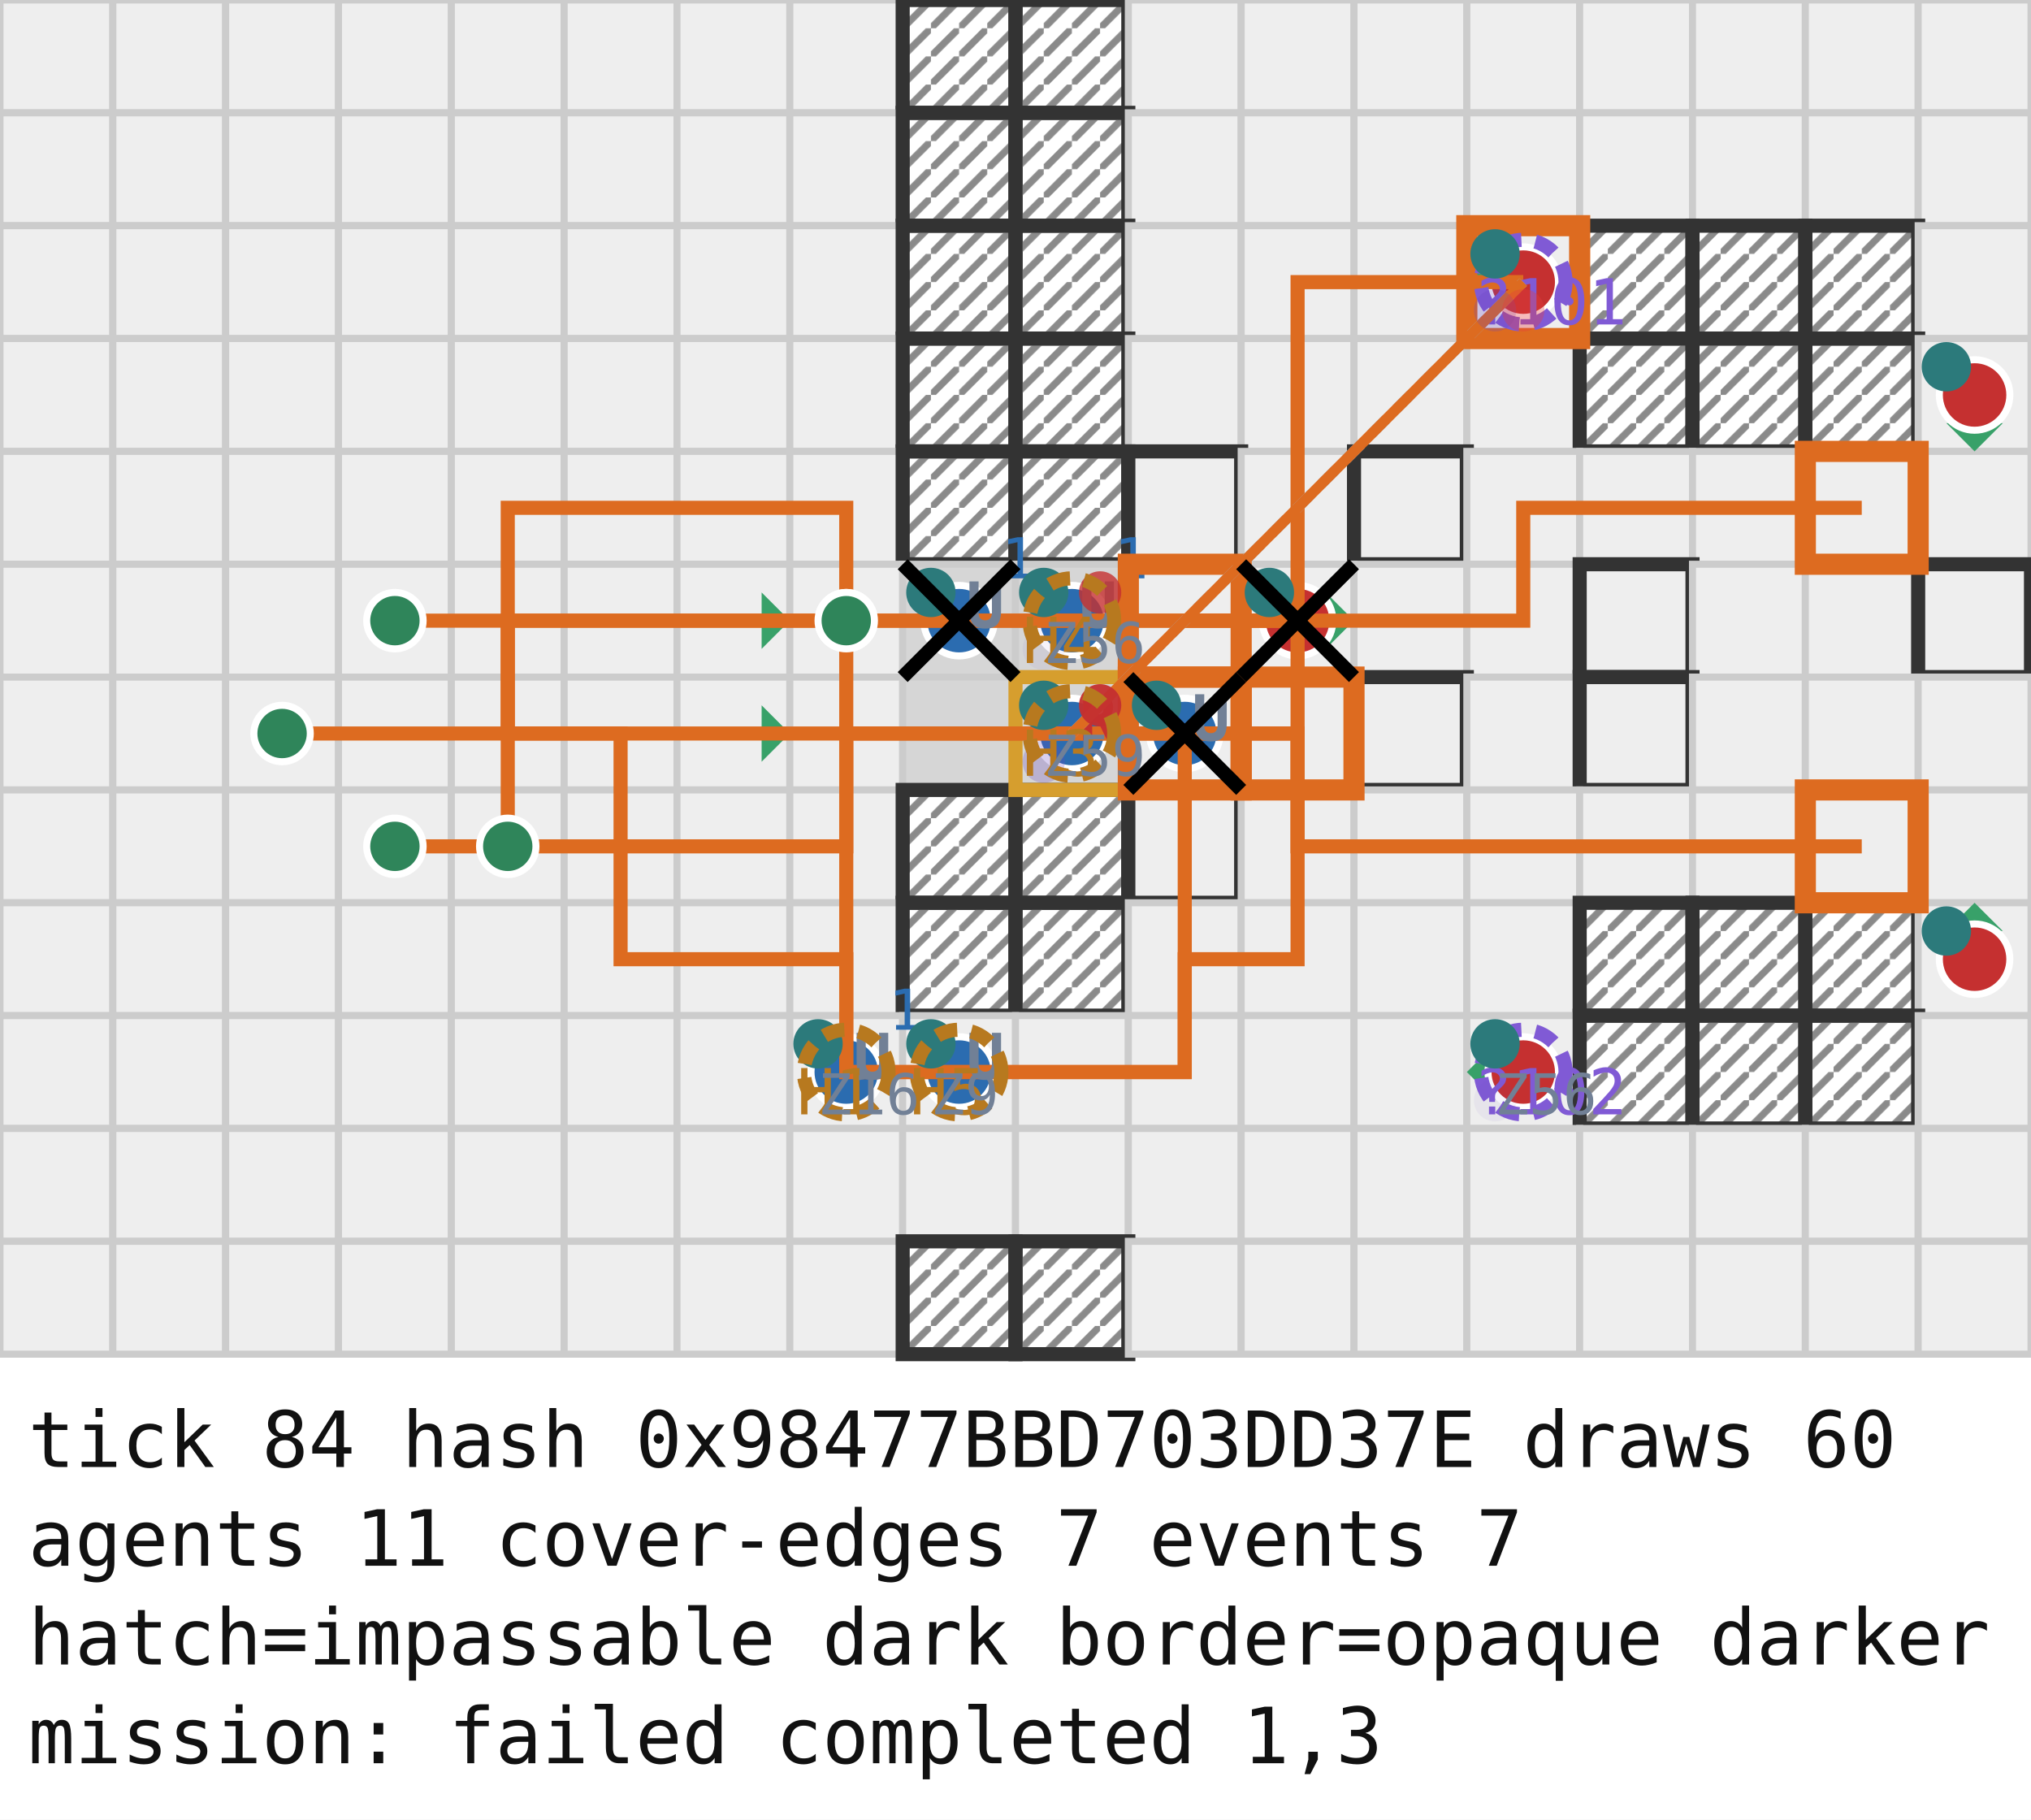
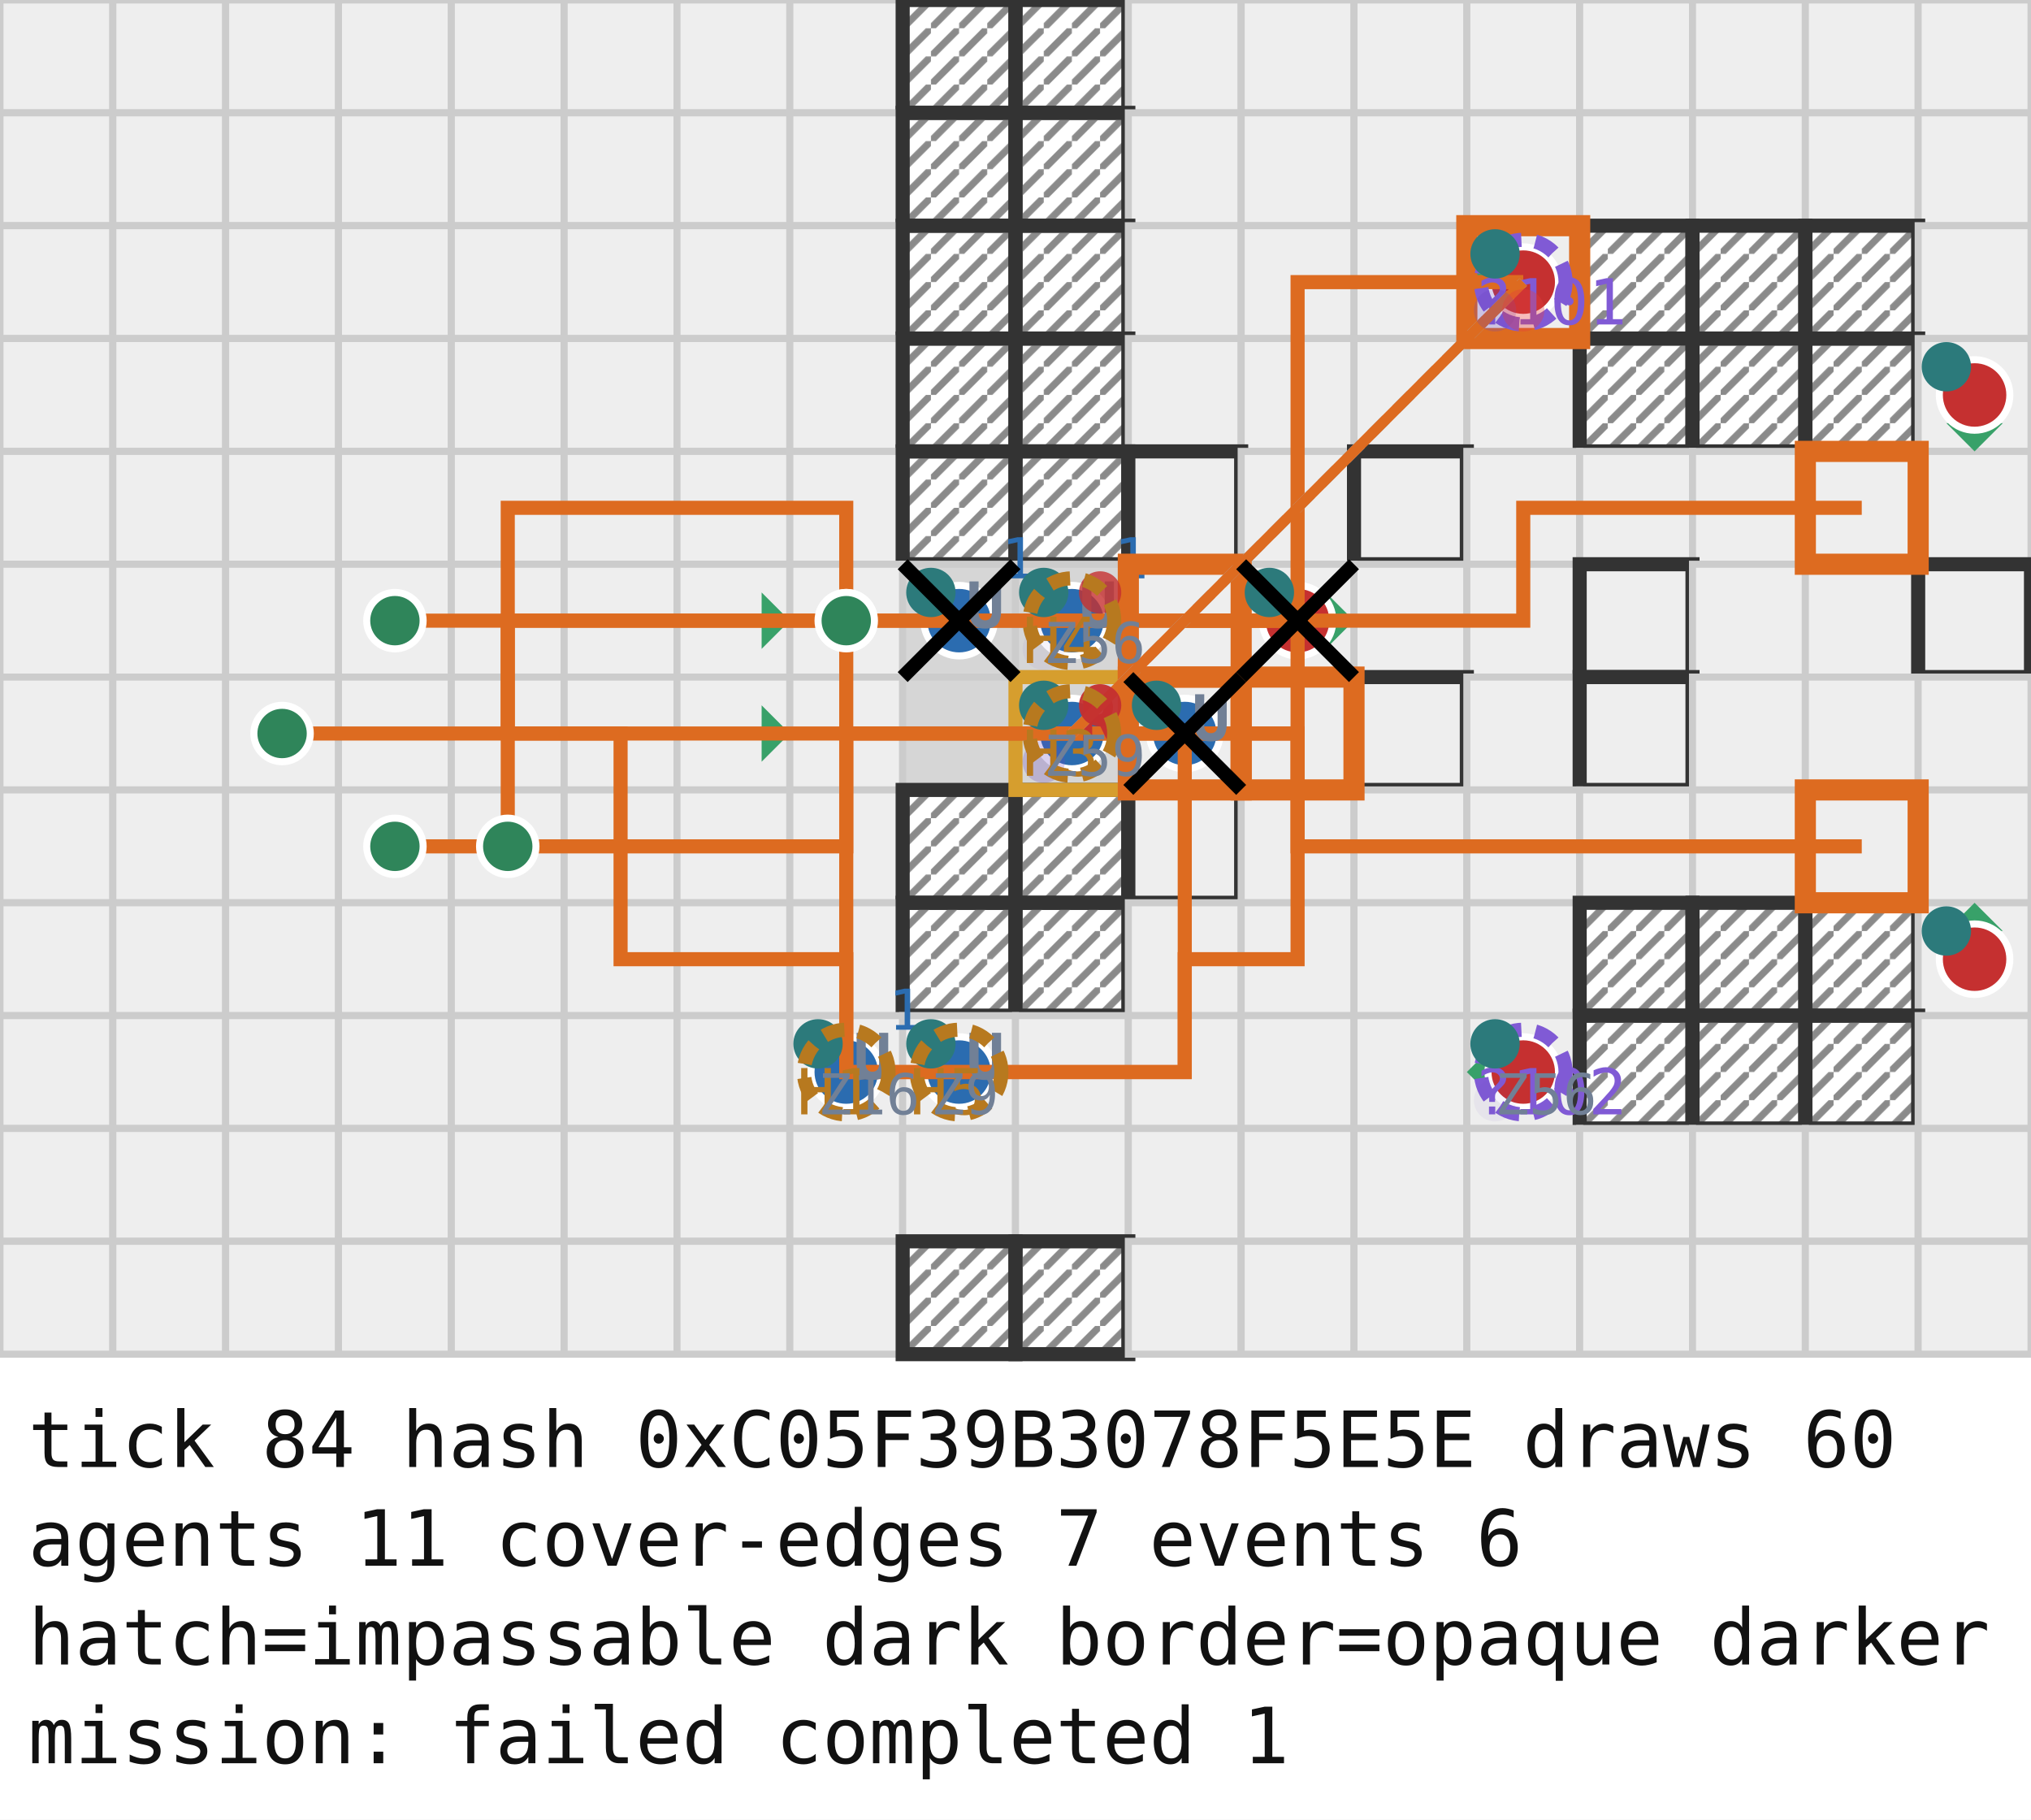
<svg xmlns="http://www.w3.org/2000/svg" width="288" height="258" viewBox="0 0 288 258">
  <defs>
    <pattern id="cw-hatch" width="4" height="4" patternUnits="userSpaceOnUse">
      <path d="M0,4 L4,0" stroke="#8a8a8a" stroke-width="1" />
    </pattern>
  </defs>
  <rect x="0" y="0" width="288" height="258" fill="#ffffff" />
  <rect x="0" y="0" width="16" height="16" fill="rgb(238,238,238)" stroke="#cccccc" stroke-width="1" />
  <rect x="16" y="0" width="16" height="16" fill="rgb(238,238,238)" stroke="#cccccc" stroke-width="1" />
  <rect x="32" y="0" width="16" height="16" fill="rgb(238,238,238)" stroke="#cccccc" stroke-width="1" />
  <rect x="48" y="0" width="16" height="16" fill="rgb(238,238,238)" stroke="#cccccc" stroke-width="1" />
  <rect x="64" y="0" width="16" height="16" fill="rgb(238,238,238)" stroke="#cccccc" stroke-width="1" />
  <rect x="80" y="0" width="16" height="16" fill="rgb(238,238,238)" stroke="#cccccc" stroke-width="1" />
  <rect x="96" y="0" width="16" height="16" fill="rgb(238,238,238)" stroke="#cccccc" stroke-width="1" />
  <rect x="112" y="0" width="16" height="16" fill="rgb(238,238,238)" stroke="#cccccc" stroke-width="1" />
  <rect x="128" y="0" width="16" height="16" fill="url(#cw-hatch)" stroke="#333333" stroke-width="2" />
  <rect x="144" y="0" width="16" height="16" fill="url(#cw-hatch)" stroke="#333333" stroke-width="2" />
  <rect x="160" y="0" width="16" height="16" fill="rgb(238,238,238)" stroke="#cccccc" stroke-width="1" />
  <rect x="176" y="0" width="16" height="16" fill="rgb(238,238,238)" stroke="#cccccc" stroke-width="1" />
  <rect x="192" y="0" width="16" height="16" fill="rgb(238,238,238)" stroke="#cccccc" stroke-width="1" />
  <rect x="208" y="0" width="16" height="16" fill="rgb(238,238,238)" stroke="#cccccc" stroke-width="1" />
  <rect x="224" y="0" width="16" height="16" fill="rgb(238,238,238)" stroke="#cccccc" stroke-width="1" />
  <rect x="240" y="0" width="16" height="16" fill="rgb(238,238,238)" stroke="#cccccc" stroke-width="1" />
  <rect x="256" y="0" width="16" height="16" fill="rgb(238,238,238)" stroke="#cccccc" stroke-width="1" />
  <rect x="272" y="0" width="16" height="16" fill="rgb(238,238,238)" stroke="#cccccc" stroke-width="1" />
  <rect x="0" y="16" width="16" height="16" fill="rgb(238,238,238)" stroke="#cccccc" stroke-width="1" />
  <rect x="16" y="16" width="16" height="16" fill="rgb(238,238,238)" stroke="#cccccc" stroke-width="1" />
  <rect x="32" y="16" width="16" height="16" fill="rgb(238,238,238)" stroke="#cccccc" stroke-width="1" />
  <rect x="48" y="16" width="16" height="16" fill="rgb(238,238,238)" stroke="#cccccc" stroke-width="1" />
  <rect x="64" y="16" width="16" height="16" fill="rgb(238,238,238)" stroke="#cccccc" stroke-width="1" />
  <rect x="80" y="16" width="16" height="16" fill="rgb(238,238,238)" stroke="#cccccc" stroke-width="1" />
  <rect x="96" y="16" width="16" height="16" fill="rgb(238,238,238)" stroke="#cccccc" stroke-width="1" />
  <rect x="112" y="16" width="16" height="16" fill="rgb(238,238,238)" stroke="#cccccc" stroke-width="1" />
  <rect x="128" y="16" width="16" height="16" fill="url(#cw-hatch)" stroke="#333333" stroke-width="2" />
  <rect x="144" y="16" width="16" height="16" fill="url(#cw-hatch)" stroke="#333333" stroke-width="2" />
  <rect x="160" y="16" width="16" height="16" fill="rgb(238,238,238)" stroke="#cccccc" stroke-width="1" />
  <rect x="176" y="16" width="16" height="16" fill="rgb(238,238,238)" stroke="#cccccc" stroke-width="1" />
  <rect x="192" y="16" width="16" height="16" fill="rgb(238,238,238)" stroke="#cccccc" stroke-width="1" />
  <rect x="208" y="16" width="16" height="16" fill="rgb(238,238,238)" stroke="#cccccc" stroke-width="1" />
  <rect x="224" y="16" width="16" height="16" fill="rgb(238,238,238)" stroke="#cccccc" stroke-width="1" />
  <rect x="240" y="16" width="16" height="16" fill="rgb(238,238,238)" stroke="#cccccc" stroke-width="1" />
  <rect x="256" y="16" width="16" height="16" fill="rgb(238,238,238)" stroke="#cccccc" stroke-width="1" />
  <rect x="272" y="16" width="16" height="16" fill="rgb(238,238,238)" stroke="#cccccc" stroke-width="1" />
  <rect x="0" y="32" width="16" height="16" fill="rgb(238,238,238)" stroke="#cccccc" stroke-width="1" />
  <rect x="16" y="32" width="16" height="16" fill="rgb(238,238,238)" stroke="#cccccc" stroke-width="1" />
  <rect x="32" y="32" width="16" height="16" fill="rgb(238,238,238)" stroke="#cccccc" stroke-width="1" />
  <rect x="48" y="32" width="16" height="16" fill="rgb(238,238,238)" stroke="#cccccc" stroke-width="1" />
  <rect x="64" y="32" width="16" height="16" fill="rgb(238,238,238)" stroke="#cccccc" stroke-width="1" />
  <rect x="80" y="32" width="16" height="16" fill="rgb(238,238,238)" stroke="#cccccc" stroke-width="1" />
  <rect x="96" y="32" width="16" height="16" fill="rgb(238,238,238)" stroke="#cccccc" stroke-width="1" />
  <rect x="112" y="32" width="16" height="16" fill="rgb(238,238,238)" stroke="#cccccc" stroke-width="1" />
  <rect x="128" y="32" width="16" height="16" fill="url(#cw-hatch)" stroke="#333333" stroke-width="2" />
  <rect x="144" y="32" width="16" height="16" fill="url(#cw-hatch)" stroke="#333333" stroke-width="2" />
  <rect x="160" y="32" width="16" height="16" fill="rgb(238,238,238)" stroke="#cccccc" stroke-width="1" />
  <rect x="176" y="32" width="16" height="16" fill="rgb(238,238,238)" stroke="#cccccc" stroke-width="1" />
  <rect x="192" y="32" width="16" height="16" fill="rgb(238,238,238)" stroke="#cccccc" stroke-width="1" />
  <rect x="208" y="32" width="16" height="16" fill="rgb(238,238,238)" stroke="#cccccc" stroke-width="1" />
  <rect x="224" y="32" width="16" height="16" fill="url(#cw-hatch)" stroke="#333333" stroke-width="2" />
  <rect x="240" y="32" width="16" height="16" fill="url(#cw-hatch)" stroke="#333333" stroke-width="2" />
  <rect x="256" y="32" width="16" height="16" fill="url(#cw-hatch)" stroke="#333333" stroke-width="2" />
  <rect x="272" y="32" width="16" height="16" fill="rgb(238,238,238)" stroke="#cccccc" stroke-width="1" />
  <rect x="0" y="48" width="16" height="16" fill="rgb(238,238,238)" stroke="#cccccc" stroke-width="1" />
  <rect x="16" y="48" width="16" height="16" fill="rgb(238,238,238)" stroke="#cccccc" stroke-width="1" />
  <rect x="32" y="48" width="16" height="16" fill="rgb(238,238,238)" stroke="#cccccc" stroke-width="1" />
  <rect x="48" y="48" width="16" height="16" fill="rgb(238,238,238)" stroke="#cccccc" stroke-width="1" />
  <rect x="64" y="48" width="16" height="16" fill="rgb(238,238,238)" stroke="#cccccc" stroke-width="1" />
  <rect x="80" y="48" width="16" height="16" fill="rgb(238,238,238)" stroke="#cccccc" stroke-width="1" />
  <rect x="96" y="48" width="16" height="16" fill="rgb(238,238,238)" stroke="#cccccc" stroke-width="1" />
  <rect x="112" y="48" width="16" height="16" fill="rgb(238,238,238)" stroke="#cccccc" stroke-width="1" />
  <rect x="128" y="48" width="16" height="16" fill="url(#cw-hatch)" stroke="#333333" stroke-width="2" />
  <rect x="144" y="48" width="16" height="16" fill="url(#cw-hatch)" stroke="#333333" stroke-width="2" />
  <rect x="160" y="48" width="16" height="16" fill="rgb(238,238,238)" stroke="#cccccc" stroke-width="1" />
  <rect x="176" y="48" width="16" height="16" fill="rgb(238,238,238)" stroke="#cccccc" stroke-width="1" />
  <rect x="192" y="48" width="16" height="16" fill="rgb(238,238,238)" stroke="#cccccc" stroke-width="1" />
  <rect x="208" y="48" width="16" height="16" fill="rgb(238,238,238)" stroke="#cccccc" stroke-width="1" />
  <rect x="224" y="48" width="16" height="16" fill="url(#cw-hatch)" stroke="#333333" stroke-width="2" />
  <rect x="240" y="48" width="16" height="16" fill="url(#cw-hatch)" stroke="#333333" stroke-width="2" />
  <rect x="256" y="48" width="16" height="16" fill="url(#cw-hatch)" stroke="#333333" stroke-width="2" />
  <rect x="272" y="48" width="16" height="16" fill="rgb(238,238,238)" stroke="#cccccc" stroke-width="1" />
  <rect x="0" y="64" width="16" height="16" fill="rgb(238,238,238)" stroke="#cccccc" stroke-width="1" />
  <rect x="16" y="64" width="16" height="16" fill="rgb(238,238,238)" stroke="#cccccc" stroke-width="1" />
  <rect x="32" y="64" width="16" height="16" fill="rgb(238,238,238)" stroke="#cccccc" stroke-width="1" />
  <rect x="48" y="64" width="16" height="16" fill="rgb(238,238,238)" stroke="#cccccc" stroke-width="1" />
  <rect x="64" y="64" width="16" height="16" fill="rgb(238,238,238)" stroke="#cccccc" stroke-width="1" />
  <rect x="80" y="64" width="16" height="16" fill="rgb(238,238,238)" stroke="#cccccc" stroke-width="1" />
  <rect x="96" y="64" width="16" height="16" fill="rgb(238,238,238)" stroke="#cccccc" stroke-width="1" />
  <rect x="112" y="64" width="16" height="16" fill="rgb(238,238,238)" stroke="#cccccc" stroke-width="1" />
  <rect x="128" y="64" width="16" height="16" fill="url(#cw-hatch)" stroke="#333333" stroke-width="2" />
  <rect x="144" y="64" width="16" height="16" fill="url(#cw-hatch)" stroke="#333333" stroke-width="2" />
  <rect x="160" y="64" width="16" height="16" fill="rgb(238,238,238)" stroke="#333333" stroke-width="2" />
  <rect x="176" y="64" width="16" height="16" fill="rgb(238,238,238)" stroke="#cccccc" stroke-width="1" />
  <rect x="192" y="64" width="16" height="16" fill="rgb(238,238,238)" stroke="#333333" stroke-width="2" />
  <rect x="208" y="64" width="16" height="16" fill="rgb(238,238,238)" stroke="#cccccc" stroke-width="1" />
  <rect x="224" y="64" width="16" height="16" fill="rgb(238,238,238)" stroke="#cccccc" stroke-width="1" />
  <rect x="240" y="64" width="16" height="16" fill="rgb(238,238,238)" stroke="#cccccc" stroke-width="1" />
  <rect x="256" y="64" width="16" height="16" fill="rgb(238,238,238)" stroke="#cccccc" stroke-width="1" />
  <rect x="272" y="64" width="16" height="16" fill="rgb(238,238,238)" stroke="#cccccc" stroke-width="1" />
  <rect x="0" y="80" width="16" height="16" fill="rgb(238,238,238)" stroke="#cccccc" stroke-width="1" />
  <rect x="16" y="80" width="16" height="16" fill="rgb(238,238,238)" stroke="#cccccc" stroke-width="1" />
  <rect x="32" y="80" width="16" height="16" fill="rgb(238,238,238)" stroke="#cccccc" stroke-width="1" />
  <rect x="48" y="80" width="16" height="16" fill="rgb(238,238,238)" stroke="#cccccc" stroke-width="1" />
  <rect x="64" y="80" width="16" height="16" fill="rgb(238,238,238)" stroke="#cccccc" stroke-width="1" />
  <rect x="80" y="80" width="16" height="16" fill="rgb(238,238,238)" stroke="#cccccc" stroke-width="1" />
  <rect x="96" y="80" width="16" height="16" fill="rgb(238,238,238)" stroke="#cccccc" stroke-width="1" />
  <rect x="112" y="80" width="16" height="16" fill="rgb(238,238,238)" stroke="#cccccc" stroke-width="1" />
  <rect x="128" y="80" width="16" height="16" fill="rgb(214,214,214)" stroke="#cccccc" stroke-width="1" />
  <rect x="144" y="80" width="16" height="16" fill="rgb(214,214,214)" stroke="#cccccc" stroke-width="1" />
  <rect x="160" y="80" width="16" height="16" fill="rgb(238,238,238)" stroke="#cccccc" stroke-width="1" />
  <rect x="176" y="80" width="16" height="16" fill="rgb(238,238,238)" stroke="#cccccc" stroke-width="1" />
  <rect x="192" y="80" width="16" height="16" fill="rgb(238,238,238)" stroke="#cccccc" stroke-width="1" />
  <rect x="208" y="80" width="16" height="16" fill="rgb(238,238,238)" stroke="#cccccc" stroke-width="1" />
  <rect x="224" y="80" width="16" height="16" fill="rgb(238,238,238)" stroke="#333333" stroke-width="2" />
  <rect x="240" y="80" width="16" height="16" fill="rgb(238,238,238)" stroke="#cccccc" stroke-width="1" />
  <rect x="256" y="80" width="16" height="16" fill="rgb(238,238,238)" stroke="#cccccc" stroke-width="1" />
  <rect x="272" y="80" width="16" height="16" fill="rgb(238,238,238)" stroke="#333333" stroke-width="2" />
  <rect x="0" y="96" width="16" height="16" fill="rgb(238,238,238)" stroke="#cccccc" stroke-width="1" />
  <rect x="16" y="96" width="16" height="16" fill="rgb(238,238,238)" stroke="#cccccc" stroke-width="1" />
  <rect x="32" y="96" width="16" height="16" fill="rgb(238,238,238)" stroke="#cccccc" stroke-width="1" />
  <rect x="48" y="96" width="16" height="16" fill="rgb(238,238,238)" stroke="#cccccc" stroke-width="1" />
  <rect x="64" y="96" width="16" height="16" fill="rgb(238,238,238)" stroke="#cccccc" stroke-width="1" />
  <rect x="80" y="96" width="16" height="16" fill="rgb(238,238,238)" stroke="#cccccc" stroke-width="1" />
  <rect x="96" y="96" width="16" height="16" fill="rgb(238,238,238)" stroke="#cccccc" stroke-width="1" />
  <rect x="112" y="96" width="16" height="16" fill="rgb(238,238,238)" stroke="#cccccc" stroke-width="1" />
  <rect x="128" y="96" width="16" height="16" fill="rgb(214,214,214)" stroke="#cccccc" stroke-width="1" />
  <rect x="144" y="96" width="16" height="16" fill="rgb(214,214,214)" stroke="#cccccc" stroke-width="1" />
  <rect x="160" y="96" width="16" height="16" fill="rgb(238,238,238)" stroke="#cccccc" stroke-width="1" />
  <rect x="176" y="96" width="16" height="16" fill="rgb(238,238,238)" stroke="#cccccc" stroke-width="1" />
  <rect x="192" y="96" width="16" height="16" fill="rgb(238,238,238)" stroke="#333333" stroke-width="2" />
  <rect x="208" y="96" width="16" height="16" fill="rgb(238,238,238)" stroke="#cccccc" stroke-width="1" />
  <rect x="224" y="96" width="16" height="16" fill="rgb(238,238,238)" stroke="#333333" stroke-width="2" />
  <rect x="240" y="96" width="16" height="16" fill="rgb(238,238,238)" stroke="#cccccc" stroke-width="1" />
  <rect x="256" y="96" width="16" height="16" fill="rgb(238,238,238)" stroke="#cccccc" stroke-width="1" />
  <rect x="272" y="96" width="16" height="16" fill="rgb(238,238,238)" stroke="#cccccc" stroke-width="1" />
  <rect x="0" y="112" width="16" height="16" fill="rgb(238,238,238)" stroke="#cccccc" stroke-width="1" />
  <rect x="16" y="112" width="16" height="16" fill="rgb(238,238,238)" stroke="#cccccc" stroke-width="1" />
  <rect x="32" y="112" width="16" height="16" fill="rgb(238,238,238)" stroke="#cccccc" stroke-width="1" />
  <rect x="48" y="112" width="16" height="16" fill="rgb(238,238,238)" stroke="#cccccc" stroke-width="1" />
  <rect x="64" y="112" width="16" height="16" fill="rgb(238,238,238)" stroke="#cccccc" stroke-width="1" />
  <rect x="80" y="112" width="16" height="16" fill="rgb(238,238,238)" stroke="#cccccc" stroke-width="1" />
  <rect x="96" y="112" width="16" height="16" fill="rgb(238,238,238)" stroke="#cccccc" stroke-width="1" />
  <rect x="112" y="112" width="16" height="16" fill="rgb(238,238,238)" stroke="#cccccc" stroke-width="1" />
  <rect x="128" y="112" width="16" height="16" fill="url(#cw-hatch)" stroke="#333333" stroke-width="2" />
  <rect x="144" y="112" width="16" height="16" fill="url(#cw-hatch)" stroke="#333333" stroke-width="2" />
  <rect x="160" y="112" width="16" height="16" fill="rgb(238,238,238)" stroke="#333333" stroke-width="2" />
  <rect x="176" y="112" width="16" height="16" fill="rgb(238,238,238)" stroke="#cccccc" stroke-width="1" />
  <rect x="192" y="112" width="16" height="16" fill="rgb(238,238,238)" stroke="#cccccc" stroke-width="1" />
  <rect x="208" y="112" width="16" height="16" fill="rgb(238,238,238)" stroke="#cccccc" stroke-width="1" />
  <rect x="224" y="112" width="16" height="16" fill="rgb(238,238,238)" stroke="#cccccc" stroke-width="1" />
  <rect x="240" y="112" width="16" height="16" fill="rgb(238,238,238)" stroke="#cccccc" stroke-width="1" />
  <rect x="256" y="112" width="16" height="16" fill="rgb(238,238,238)" stroke="#cccccc" stroke-width="1" />
  <rect x="272" y="112" width="16" height="16" fill="rgb(238,238,238)" stroke="#cccccc" stroke-width="1" />
  <rect x="0" y="128" width="16" height="16" fill="rgb(238,238,238)" stroke="#cccccc" stroke-width="1" />
  <rect x="16" y="128" width="16" height="16" fill="rgb(238,238,238)" stroke="#cccccc" stroke-width="1" />
  <rect x="32" y="128" width="16" height="16" fill="rgb(238,238,238)" stroke="#cccccc" stroke-width="1" />
  <rect x="48" y="128" width="16" height="16" fill="rgb(238,238,238)" stroke="#cccccc" stroke-width="1" />
  <rect x="64" y="128" width="16" height="16" fill="rgb(238,238,238)" stroke="#cccccc" stroke-width="1" />
  <rect x="80" y="128" width="16" height="16" fill="rgb(238,238,238)" stroke="#cccccc" stroke-width="1" />
  <rect x="96" y="128" width="16" height="16" fill="rgb(238,238,238)" stroke="#cccccc" stroke-width="1" />
  <rect x="112" y="128" width="16" height="16" fill="rgb(238,238,238)" stroke="#cccccc" stroke-width="1" />
  <rect x="128" y="128" width="16" height="16" fill="url(#cw-hatch)" stroke="#333333" stroke-width="2" />
  <rect x="144" y="128" width="16" height="16" fill="url(#cw-hatch)" stroke="#333333" stroke-width="2" />
  <rect x="160" y="128" width="16" height="16" fill="rgb(238,238,238)" stroke="#cccccc" stroke-width="1" />
  <rect x="176" y="128" width="16" height="16" fill="rgb(238,238,238)" stroke="#cccccc" stroke-width="1" />
  <rect x="192" y="128" width="16" height="16" fill="rgb(238,238,238)" stroke="#cccccc" stroke-width="1" />
  <rect x="208" y="128" width="16" height="16" fill="rgb(238,238,238)" stroke="#cccccc" stroke-width="1" />
  <rect x="224" y="128" width="16" height="16" fill="url(#cw-hatch)" stroke="#333333" stroke-width="2" />
  <rect x="240" y="128" width="16" height="16" fill="url(#cw-hatch)" stroke="#333333" stroke-width="2" />
  <rect x="256" y="128" width="16" height="16" fill="url(#cw-hatch)" stroke="#333333" stroke-width="2" />
  <rect x="272" y="128" width="16" height="16" fill="rgb(238,238,238)" stroke="#cccccc" stroke-width="1" />
  <rect x="0" y="144" width="16" height="16" fill="rgb(238,238,238)" stroke="#cccccc" stroke-width="1" />
  <rect x="16" y="144" width="16" height="16" fill="rgb(238,238,238)" stroke="#cccccc" stroke-width="1" />
  <rect x="32" y="144" width="16" height="16" fill="rgb(238,238,238)" stroke="#cccccc" stroke-width="1" />
  <rect x="48" y="144" width="16" height="16" fill="rgb(238,238,238)" stroke="#cccccc" stroke-width="1" />
  <rect x="64" y="144" width="16" height="16" fill="rgb(238,238,238)" stroke="#cccccc" stroke-width="1" />
  <rect x="80" y="144" width="16" height="16" fill="rgb(238,238,238)" stroke="#cccccc" stroke-width="1" />
  <rect x="96" y="144" width="16" height="16" fill="rgb(238,238,238)" stroke="#cccccc" stroke-width="1" />
  <rect x="112" y="144" width="16" height="16" fill="rgb(238,238,238)" stroke="#cccccc" stroke-width="1" />
  <rect x="128" y="144" width="16" height="16" fill="rgb(238,238,238)" stroke="#cccccc" stroke-width="1" />
  <rect x="144" y="144" width="16" height="16" fill="rgb(238,238,238)" stroke="#cccccc" stroke-width="1" />
  <rect x="160" y="144" width="16" height="16" fill="rgb(238,238,238)" stroke="#cccccc" stroke-width="1" />
  <rect x="176" y="144" width="16" height="16" fill="rgb(238,238,238)" stroke="#cccccc" stroke-width="1" />
  <rect x="192" y="144" width="16" height="16" fill="rgb(238,238,238)" stroke="#cccccc" stroke-width="1" />
  <rect x="208" y="144" width="16" height="16" fill="rgb(238,238,238)" stroke="#cccccc" stroke-width="1" />
  <rect x="224" y="144" width="16" height="16" fill="url(#cw-hatch)" stroke="#333333" stroke-width="2" />
  <rect x="240" y="144" width="16" height="16" fill="url(#cw-hatch)" stroke="#333333" stroke-width="2" />
  <rect x="256" y="144" width="16" height="16" fill="url(#cw-hatch)" stroke="#333333" stroke-width="2" />
  <rect x="272" y="144" width="16" height="16" fill="rgb(238,238,238)" stroke="#cccccc" stroke-width="1" />
  <rect x="0" y="160" width="16" height="16" fill="rgb(238,238,238)" stroke="#cccccc" stroke-width="1" />
  <rect x="16" y="160" width="16" height="16" fill="rgb(238,238,238)" stroke="#cccccc" stroke-width="1" />
  <rect x="32" y="160" width="16" height="16" fill="rgb(238,238,238)" stroke="#cccccc" stroke-width="1" />
  <rect x="48" y="160" width="16" height="16" fill="rgb(238,238,238)" stroke="#cccccc" stroke-width="1" />
  <rect x="64" y="160" width="16" height="16" fill="rgb(238,238,238)" stroke="#cccccc" stroke-width="1" />
  <rect x="80" y="160" width="16" height="16" fill="rgb(238,238,238)" stroke="#cccccc" stroke-width="1" />
  <rect x="96" y="160" width="16" height="16" fill="rgb(238,238,238)" stroke="#cccccc" stroke-width="1" />
  <rect x="112" y="160" width="16" height="16" fill="rgb(238,238,238)" stroke="#cccccc" stroke-width="1" />
  <rect x="128" y="160" width="16" height="16" fill="rgb(238,238,238)" stroke="#cccccc" stroke-width="1" />
  <rect x="144" y="160" width="16" height="16" fill="rgb(238,238,238)" stroke="#cccccc" stroke-width="1" />
  <rect x="160" y="160" width="16" height="16" fill="rgb(238,238,238)" stroke="#cccccc" stroke-width="1" />
  <rect x="176" y="160" width="16" height="16" fill="rgb(238,238,238)" stroke="#cccccc" stroke-width="1" />
  <rect x="192" y="160" width="16" height="16" fill="rgb(238,238,238)" stroke="#cccccc" stroke-width="1" />
  <rect x="208" y="160" width="16" height="16" fill="rgb(238,238,238)" stroke="#cccccc" stroke-width="1" />
  <rect x="224" y="160" width="16" height="16" fill="rgb(238,238,238)" stroke="#cccccc" stroke-width="1" />
  <rect x="240" y="160" width="16" height="16" fill="rgb(238,238,238)" stroke="#cccccc" stroke-width="1" />
  <rect x="256" y="160" width="16" height="16" fill="rgb(238,238,238)" stroke="#cccccc" stroke-width="1" />
  <rect x="272" y="160" width="16" height="16" fill="rgb(238,238,238)" stroke="#cccccc" stroke-width="1" />
  <rect x="0" y="176" width="16" height="16" fill="rgb(238,238,238)" stroke="#cccccc" stroke-width="1" />
  <rect x="16" y="176" width="16" height="16" fill="rgb(238,238,238)" stroke="#cccccc" stroke-width="1" />
  <rect x="32" y="176" width="16" height="16" fill="rgb(238,238,238)" stroke="#cccccc" stroke-width="1" />
  <rect x="48" y="176" width="16" height="16" fill="rgb(238,238,238)" stroke="#cccccc" stroke-width="1" />
  <rect x="64" y="176" width="16" height="16" fill="rgb(238,238,238)" stroke="#cccccc" stroke-width="1" />
  <rect x="80" y="176" width="16" height="16" fill="rgb(238,238,238)" stroke="#cccccc" stroke-width="1" />
  <rect x="96" y="176" width="16" height="16" fill="rgb(238,238,238)" stroke="#cccccc" stroke-width="1" />
  <rect x="112" y="176" width="16" height="16" fill="rgb(238,238,238)" stroke="#cccccc" stroke-width="1" />
  <rect x="128" y="176" width="16" height="16" fill="url(#cw-hatch)" stroke="#333333" stroke-width="2" />
  <rect x="144" y="176" width="16" height="16" fill="url(#cw-hatch)" stroke="#333333" stroke-width="2" />
  <rect x="160" y="176" width="16" height="16" fill="rgb(238,238,238)" stroke="#cccccc" stroke-width="1" />
  <rect x="176" y="176" width="16" height="16" fill="rgb(238,238,238)" stroke="#cccccc" stroke-width="1" />
  <rect x="192" y="176" width="16" height="16" fill="rgb(238,238,238)" stroke="#cccccc" stroke-width="1" />
  <rect x="208" y="176" width="16" height="16" fill="rgb(238,238,238)" stroke="#cccccc" stroke-width="1" />
  <rect x="224" y="176" width="16" height="16" fill="rgb(238,238,238)" stroke="#cccccc" stroke-width="1" />
  <rect x="240" y="176" width="16" height="16" fill="rgb(238,238,238)" stroke="#cccccc" stroke-width="1" />
  <rect x="256" y="176" width="16" height="16" fill="rgb(238,238,238)" stroke="#cccccc" stroke-width="1" />
  <rect x="272" y="176" width="16" height="16" fill="rgb(238,238,238)" stroke="#cccccc" stroke-width="1" />
  <polygon points="208,40 212,36 212,44" fill="#38a169" />
  <polygon points="280,64 276,60 284,60" fill="#38a169" />
  <polygon points="112,88 108,84 108,92" fill="#38a169" />
  <polygon points="192,88 188,84 188,92" fill="#38a169" />
  <polygon points="112,104 108,100 108,108" fill="#38a169" />
  <polygon points="280,128 276,132 284,132" fill="#38a169" />
  <polygon points="208,152 212,148 212,156" fill="#38a169" />
  <rect x="144" y="96" width="16" height="16" fill="none" stroke="#d69e2e" stroke-width="2" />
  <circle cx="136" cy="88" r="5" fill="#2b6cb0" stroke="#ffffff" stroke-width="1" />
  <text x="142" y="82" font-family="monospace" font-size="8" fill="#2b6cb0">1</text>
  <circle cx="120" cy="152" r="5" fill="#2b6cb0" stroke="#ffffff" stroke-width="1" />
  <text x="126" y="146" font-family="monospace" font-size="8" fill="#2b6cb0">1</text>
  <circle cx="168" cy="104" r="5" fill="#2b6cb0" stroke="#ffffff" stroke-width="1" />
  <circle cx="152" cy="104" r="5" fill="#2b6cb0" stroke="#ffffff" stroke-width="1" />
  <circle cx="152" cy="88" r="5" fill="#2b6cb0" stroke="#ffffff" stroke-width="1" />
  <text x="158" y="82" font-family="monospace" font-size="8" fill="#2b6cb0">1</text>
  <circle cx="136" cy="152" r="5" fill="#2b6cb0" stroke="#ffffff" stroke-width="1" />
  <circle cx="184" cy="88" r="5" fill="#c53030" stroke="#ffffff" stroke-width="1" />
  <circle cx="216" cy="40" r="5" fill="#c53030" stroke="#ffffff" stroke-width="1" />
  <circle cx="216" cy="152" r="5" fill="#c53030" stroke="#ffffff" stroke-width="1" />
  <circle cx="280" cy="56" r="5" fill="#c53030" stroke="#ffffff" stroke-width="1" />
  <circle cx="280" cy="136" r="5" fill="#c53030" stroke="#ffffff" stroke-width="1" />
  <polyline points="56,88 72,88 88,88 104,88 120,88 136,88 152,88 168,88 184,88 200,88 216,88 216,72 232,72 248,72 264,72" fill="none" stroke="#dd6b20" stroke-width="2" />
  <circle cx="56" cy="88" r="4" fill="#2f855a" stroke="#ffffff" stroke-width="1" />
  <rect x="256" y="64" width="16" height="16" fill="none" stroke="#dd6b20" stroke-width="3" />
  <polyline points="120,88 120,72 104,72 88,72 72,72 72,88 72,104 88,104 88,120 88,136 104,136 120,136 120,152 136,152 152,152 168,152 168,136 168,120 168,104" fill="none" stroke="#dd6b20" stroke-width="2" />
  <circle cx="120" cy="88" r="4" fill="#2f855a" stroke="#ffffff" stroke-width="1" />
  <rect x="160" y="96" width="16" height="16" fill="none" stroke="#dd6b20" stroke-width="3" />
  <polyline points="40,104 56,104 72,104 88,104 104,104 120,104 136,104 152,104 168,104 184,104" fill="none" stroke="#dd6b20" stroke-width="2" />
  <circle cx="40" cy="104" r="4" fill="#2f855a" stroke="#ffffff" stroke-width="1" />
  <rect x="176" y="96" width="16" height="16" fill="none" stroke="#dd6b20" stroke-width="3" />
  <polyline points="56,120 72,120 88,120 104,120 120,120 120,104 136,104 152,104 168,104 184,104 184,120 200,120 216,120 232,120 248,120 264,120" fill="none" stroke="#dd6b20" stroke-width="2" />
  <circle cx="56" cy="120" r="4" fill="#2f855a" stroke="#ffffff" stroke-width="1" />
  <rect x="256" y="112" width="16" height="16" fill="none" stroke="#dd6b20" stroke-width="3" />
  <polyline points="72,120 72,104 72,88 88,88 104,88 120,88 136,88 152,88 168,88 184,88 184,72 184,56 184,40 200,40 216,40" fill="none" stroke="#dd6b20" stroke-width="2" />
  <circle cx="72" cy="120" r="4" fill="#2f855a" stroke="#ffffff" stroke-width="1" />
  <rect x="208" y="32" width="16" height="16" fill="none" stroke="#dd6b20" stroke-width="3" />
  <polyline points="120,88 120,104 120,120 120,136 120,152 136,152 152,152 168,152 168,136 184,136 184,120 184,104 184,88 168,88" fill="none" stroke="#dd6b20" stroke-width="2" />
  <circle cx="120" cy="88" r="4" fill="#2f855a" stroke="#ffffff" stroke-width="1" />
  <rect x="160" y="80" width="16" height="16" fill="none" stroke="#dd6b20" stroke-width="3" />
  <circle cx="216" cy="40" r="6" fill="none" stroke="#805ad5" stroke-width="2" stroke-dasharray="3,2" />
  <text x="209" y="46" font-family="monospace" font-size="9" fill="#805ad5">?101</text>
  <circle cx="216" cy="152" r="6" fill="none" stroke="#805ad5" stroke-width="2" stroke-dasharray="3,2" />
  <text x="209" y="158" font-family="monospace" font-size="9" fill="#805ad5">?102</text>
  <text x="137" y="89" font-family="monospace" font-size="9" font-weight="bold" fill="#718096">U</text>
  <text x="121" y="153" font-family="monospace" font-size="9" font-weight="bold" fill="#718096">U</text>
  <text x="169" y="105" font-family="monospace" font-size="9" font-weight="bold" fill="#718096">U</text>
  <text x="153" y="105" font-family="monospace" font-size="9" font-weight="bold" fill="#c53030">R</text>
  <text x="153" y="89" font-family="monospace" font-size="9" font-weight="bold" fill="#718096">U</text>
  <text x="137" y="153" font-family="monospace" font-size="9" font-weight="bold" fill="#718096">U</text>
  <circle cx="132" cy="84" r="3" fill="#2c7a7b" stroke="#2c7a7b" stroke-width="1" />
  <circle cx="116" cy="148" r="3" fill="#2c7a7b" stroke="#2c7a7b" stroke-width="1" />
  <circle cx="164" cy="100" r="3" fill="#2c7a7b" stroke="#2c7a7b" stroke-width="1" />
  <circle cx="148" cy="100" r="3" fill="#2c7a7b" stroke="#2c7a7b" stroke-width="1" />
  <circle cx="148" cy="84" r="3" fill="#2c7a7b" stroke="#2c7a7b" stroke-width="1" />
  <circle cx="132" cy="148" r="3" fill="#2c7a7b" stroke="#2c7a7b" stroke-width="1" />
  <circle cx="180" cy="84" r="3" fill="#2c7a7b" stroke="#2c7a7b" stroke-width="1" />
  <circle cx="212" cy="36" r="3" fill="#2c7a7b" stroke="#2c7a7b" stroke-width="1" />
  <circle cx="212" cy="148" r="3" fill="#2c7a7b" stroke="#2c7a7b" stroke-width="1" />
  <circle cx="276" cy="52" r="3" fill="#2c7a7b" stroke="#2c7a7b" stroke-width="1" />
  <circle cx="276" cy="132" r="3" fill="#2c7a7b" stroke="#2c7a7b" stroke-width="1" />
  <line x1="152" y1="104" x2="216" y2="40" stroke="#a0aec0" stroke-width="1.5" stroke-dasharray="3,2" />
  <line x1="216" y1="40" x2="152" y2="104" stroke="#dd6b20" stroke-width="1.5" />
  <circle cx="156" cy="100" r="3" fill="#c53030" fill-opacity="0.95" />
  <circle cx="156" cy="84" r="3" fill="#c53030" fill-opacity="0.80" />
  <circle cx="148" cy="108" r="3" fill="#6b46c1" fill-opacity="0.25" />
  <circle cx="148" cy="92" r="3" fill="#6b46c1" fill-opacity="0.06" />
  <circle cx="212" cy="44" r="3" fill="#6b46c1" fill-opacity="0.25" />
  <circle cx="212" cy="156" r="3" fill="#6b46c1" fill-opacity="0.06" />
  <circle cx="120" cy="152" r="6" fill="none" stroke="#b7791f" stroke-width="2" stroke-dasharray="3,2" />
  <text x="113" y="158" font-family="monospace" font-size="9" fill="#b7791f">H1</text>
  <circle cx="152" cy="104" r="6" fill="none" stroke="#b7791f" stroke-width="2" stroke-dasharray="3,2" />
  <text x="145" y="110" font-family="monospace" font-size="9" fill="#b7791f">H3</text>
  <circle cx="152" cy="88" r="6" fill="none" stroke="#b7791f" stroke-width="2" stroke-dasharray="3,2" />
  <text x="145" y="94" font-family="monospace" font-size="9" fill="#b7791f">H4</text>
  <circle cx="136" cy="152" r="6" fill="none" stroke="#b7791f" stroke-width="2" stroke-dasharray="3,2" />
  <text x="129" y="158" font-family="monospace" font-size="9" fill="#b7791f">H5</text>
  <line x1="128" y1="80" x2="144" y2="96" stroke="#000000" stroke-width="2" />
  <line x1="144" y1="80" x2="128" y2="96" stroke="#000000" stroke-width="2" />
  <text x="116" y="158" font-family="monospace" font-size="8" fill="#718096">Z16</text>
  <line x1="160" y1="96" x2="176" y2="112" stroke="#000000" stroke-width="2" />
  <line x1="176" y1="96" x2="160" y2="112" stroke="#000000" stroke-width="2" />
  <text x="148" y="110" font-family="monospace" font-size="8" fill="#718096">Z59</text>
  <text x="148" y="94" font-family="monospace" font-size="8" fill="#718096">Z56</text>
  <text x="132" y="158" font-family="monospace" font-size="8" fill="#718096">Z9</text>
  <line x1="176" y1="80" x2="192" y2="96" stroke="#000000" stroke-width="2" />
  <line x1="192" y1="80" x2="176" y2="96" stroke="#000000" stroke-width="2" />
  <circle cx="216" cy="44" r="3" fill="#e53e3e" fill-opacity="0.35" />
  <text x="212" y="158" font-family="monospace" font-size="8" fill="#718096">Z56</text>
-   <text x="4" y="208" font-family="monospace" font-size="11" fill="#111111">tick 84  hash 0x98477BBD703DD37E  draws 60</text>
-   <text x="4" y="222" font-family="monospace" font-size="11" fill="#111111">agents 11  cover-edges 7  events 7</text>
+   <text x="4" y="208" font-family="monospace" font-size="11" fill="#111111">tick 84  hash 0xC05F39B3078F5E5E  draws 60</text>
+   <text x="4" y="222" font-family="monospace" font-size="11" fill="#111111">agents 11  cover-edges 7  events 6</text>
  <text x="4" y="236" font-family="monospace" font-size="11" fill="#111111">hatch=impassable  dark border=opaque  darker fill=higher elevation  triangle=cover  circle=agent</text>
-   <text x="4" y="250" font-family="monospace" font-size="11" fill="#111111">mission: failed  completed 1,3</text>
+   <text x="4" y="250" font-family="monospace" font-size="11" fill="#111111">mission: failed  completed 1</text>
</svg>
